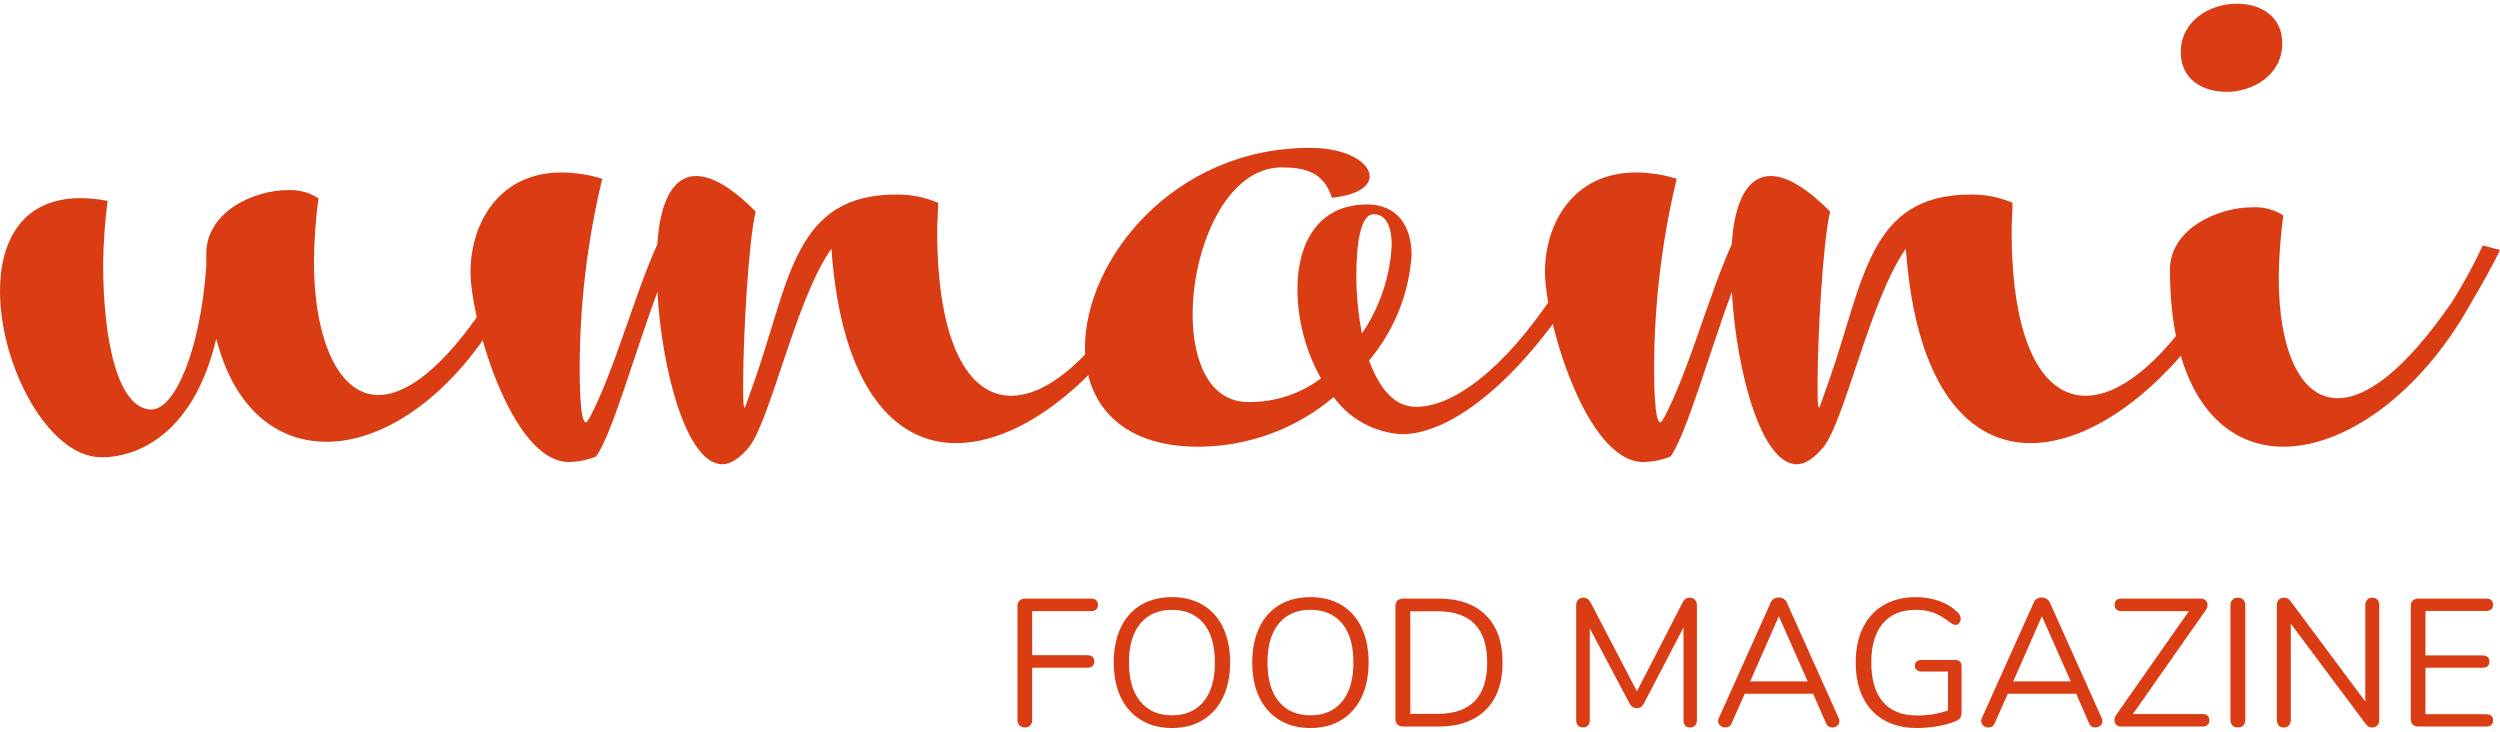
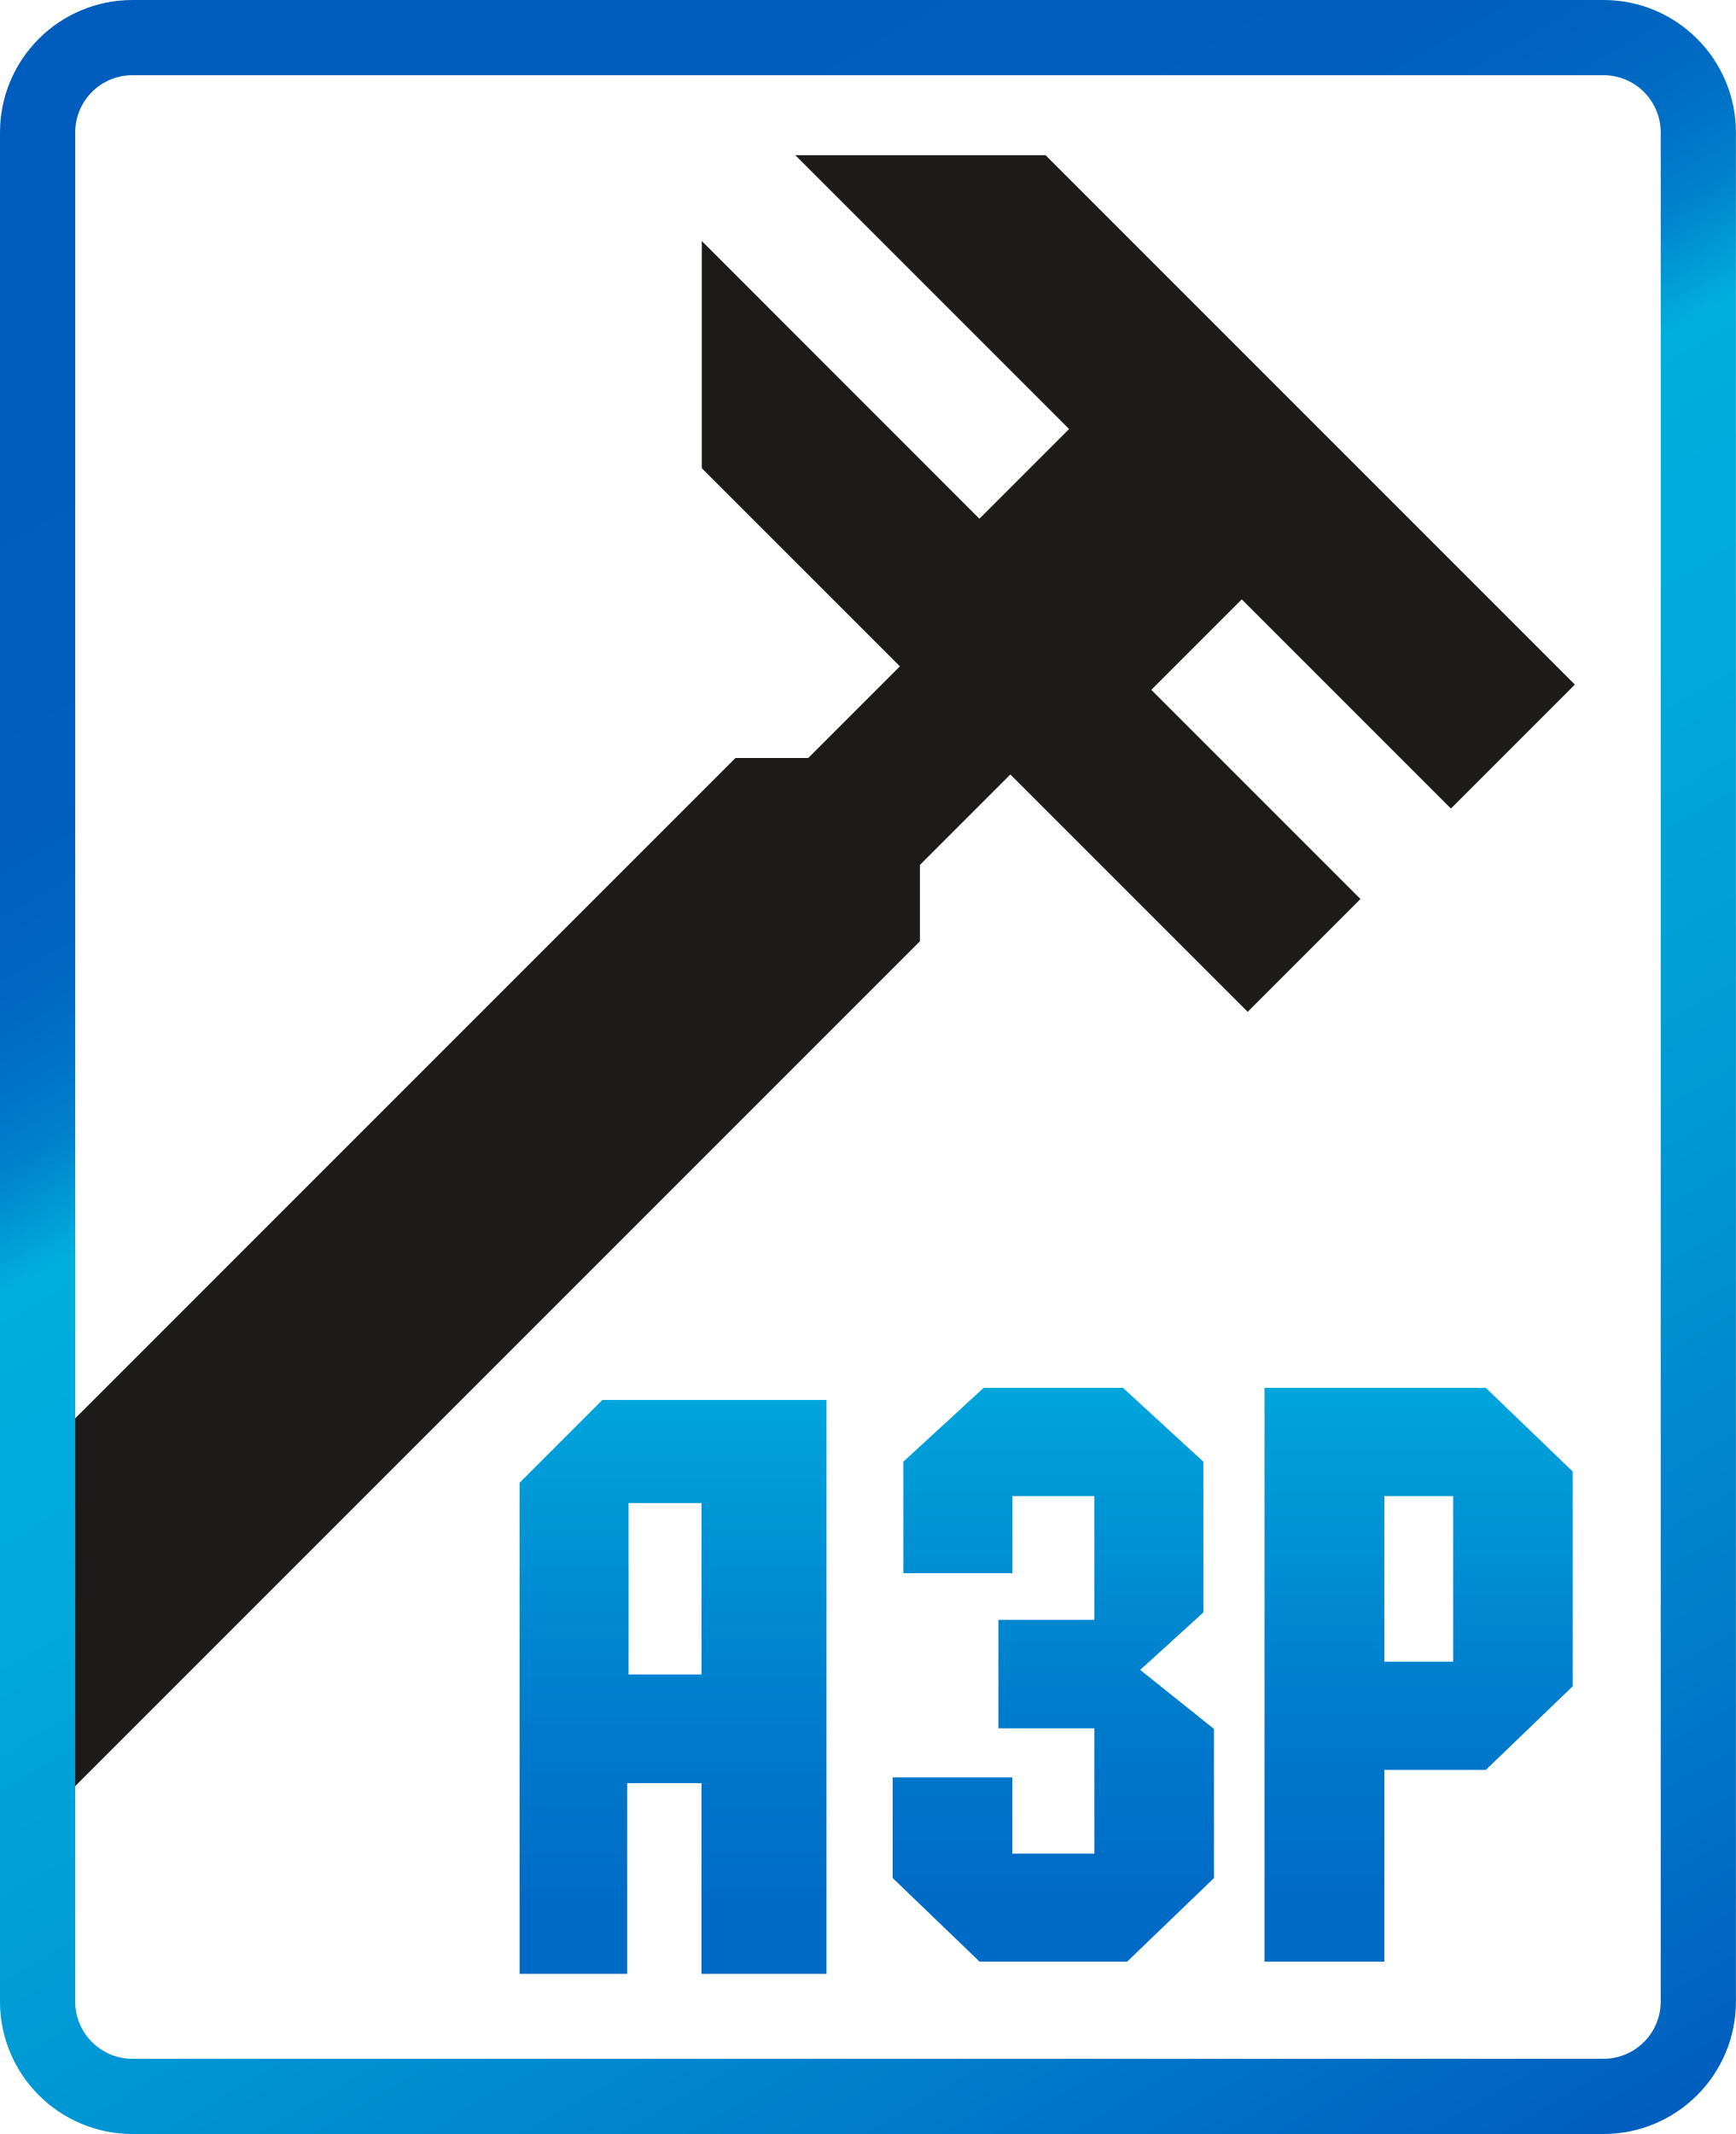
- <svg xmlns="http://www.w3.org/2000/svg" width="205px" height="60px" viewBox="0 0 711 206" version="1.1">
-   <g id="Styleguide" stroke="none" stroke-width="1" fill="none" fill-rule="evenodd">
-     <g id="Design-Styleguide:-v1" transform="translate(-88, -8204)" fill="#da3c13">
-       <g id="azr-logo" transform="translate(88, 8204)">
-         <path d="M143.425,85.908 C129.642,110.826 109.765,124.601 92.9,124.601 C78.728,124.601 66.61,115.261 61.508,95.248 C55.627,120.49 40.852,129 28.841,129 C13.783,129 0,103.037 0,81.761 C0,67.338 6.378,55.293 22.959,55.293 C25.528,55.325 28.09,55.591 30.612,56.087 C29.829,62.065 29.403,68.086 29.337,74.117 C29.337,95.392 33.411,115.405 43.12,115.405 C49.497,115.405 56.902,99.323 58.674,74.658 L58.674,71.052 C58.674,59.368 71.925,53.022 81.881,53.022 C84.945,52.853 87.983,53.673 90.562,55.366 C89.779,61.344 89.353,67.365 89.286,73.396 C89.286,94.671 95.912,111.295 107.639,111.295 C115.541,111.295 125.993,103.758 138.252,85.331 C141.492,80.072 144.392,74.604 146.932,68.96 L151.787,70.258 C149.554,75.09 146.649,80.463 143.425,85.908 Z" id="Shape" fill-rule="nonzero" />
-         <path d="M205.435,131 C195.417,131 188.251,104.799 186.968,81.95 C180.551,99.321 173.884,122.963 169.499,128.802 C167.045,129.782 164.436,130.307 161.798,130.351 C145.363,130.351 133.812,89.626 133.812,76.291 C133.812,62.957 141.512,48 159.73,48 C163.648,48.022 167.54,48.629 171.281,49.802 C167.067,67.3 164.913,85.24 164.864,103.249 C164.864,106.637 164.864,119.071 166.647,119.071 C166.896,119.071 167.146,118.566 167.681,117.773 C174.811,104.294 180.515,82.49 186.932,68.471 C187.717,56.001 191.567,49.009 197.984,49.009 C202.334,49.009 208.002,52.109 214.919,59.136 C212.851,67.426 211.354,94.96 211.354,107.934 C211.354,112.331 211.354,114.926 211.853,114.926 L214.42,107.718 C224.687,78.67 225.721,54.271 254.991,54.271 C259.04,54.246 263.053,55.043 266.791,56.614 C266.791,59.461 266.542,62.056 266.542,64.65 C266.542,96.294 275.277,111.502 287.576,111.502 C297.06,111.502 308.361,102.673 319.912,85.554 C323.173,80.298 326.091,74.832 328.647,69.191 L333.531,70.489 C331.104,75.973 328.267,81.262 325.046,86.31 C309.894,109.664 289.394,124.981 271.89,124.981 C254.385,124.981 239.269,109.16 236.452,69.696 C226.434,83.716 219.268,117.954 213.1,126.026 C210.32,129.342 207.753,131 205.435,131 Z" id="Shape" fill-rule="nonzero" />
-         <path d="M375.678,106.555 C371.333,98.782 369.031,90.064 368.981,81.193 C368.981,68.018 374.926,57.098 388.821,57.098 C397.344,57.098 401.462,63.192 401.462,71.541 C400.714,82.522 396.48,92.995 389.358,101.483 C392.187,109.092 396.306,114.657 402.752,114.657 C413.495,114.657 427.82,103.737 441.679,82.954 C444.954,77.817 447.885,72.474 450.453,66.961 L455.36,68.23 C452.921,73.589 450.072,78.759 446.836,83.694 C430.864,107.788 412.528,122.442 398.633,122.442 C390.89,121.992 383.774,118.103 379.295,111.874 C368.583,120.945 354.931,125.954 340.797,126 C318.379,126 308.566,113.319 308.566,97.819 C308.566,72.95 333.634,41 372.526,41 C383.27,41 389.537,45.298 389.537,49.102 C389.537,51.885 386.171,54.421 378.793,55.196 C376.466,47.587 370.557,46.566 364.469,46.566 C348.747,46.566 339.185,69.392 339.185,88.414 C339.185,101.87 344.092,113.283 354.907,113.283 C362.405,113.415 369.727,111.044 375.678,106.555 L375.678,106.555 Z M387.281,93.874 C392.375,86.413 395.321,77.733 395.804,68.758 C395.804,63.439 394.264,59.881 390.647,59.881 C387.03,59.881 385.741,67.736 385.741,77.494 C385.757,82.992 386.297,88.475 387.352,93.874 L387.281,93.874 Z" id="Shape" fill-rule="nonzero" />
-         <path d="M511.006,131 C500.988,131 493.822,104.799 492.538,81.95 C486.121,99.321 479.454,122.963 475.069,128.802 C472.615,129.782 470.007,130.307 467.368,130.351 C450.933,130.351 439.382,89.626 439.382,76.291 C439.382,62.957 447.083,48 465.301,48 C469.218,48.022 473.11,48.629 476.852,49.802 C472.637,67.3 470.483,85.24 470.434,103.249 C470.434,106.637 470.434,119.071 472.217,119.071 C472.467,119.071 472.716,118.566 473.251,117.773 C480.381,104.294 486.085,82.49 492.503,68.471 C493.287,56.001 497.137,49.009 503.555,49.009 C507.904,49.009 513.573,52.109 520.489,59.136 C518.421,67.426 516.924,94.96 516.924,107.934 C516.924,112.331 516.924,114.926 517.423,114.926 L519.99,107.718 C530.257,78.67 531.291,54.271 560.561,54.271 C564.61,54.246 568.623,55.043 572.362,56.614 C572.362,59.461 572.112,62.056 572.112,64.65 C572.112,96.294 580.847,111.502 593.146,111.502 C602.63,111.502 613.931,102.673 625.482,85.554 C628.743,80.298 631.661,74.832 634.217,69.191 L639.101,70.489 C636.674,75.973 633.837,81.262 630.616,86.31 C615.464,109.664 594.965,124.981 577.46,124.981 C559.955,124.981 544.839,109.16 542.022,69.696 C532.004,83.716 524.838,117.954 518.671,126.026 C515.89,129.342 513.323,131 511.006,131 Z" id="Shape" fill-rule="nonzero" />
-         <path d="M702.476,85.62 C688.151,111.168 666.877,126 649.364,126 C631.851,126 617.132,110.671 617.132,75.65 C617.132,64.153 630.526,57.908 640.59,57.908 C643.687,57.742 646.758,58.549 649.364,60.215 C648.573,66.097 648.142,72.022 648.075,77.956 C648.075,98.146 654.02,112.197 664.836,112.197 C673.073,112.197 683.925,104.284 697.319,84.875 C700.594,79.7 703.525,74.319 706.094,68.766 L711,70.043 C708.672,74.975 705.592,80.262 702.476,85.62 Z M633.105,25.051 C626.408,25.051 620.212,21.503 620.212,13.803 C620.212,4.861 628.449,0 636.185,0 C642.882,0 649.078,3.548 649.078,11.248 C649.114,20.225 640.841,25.086 633.105,25.086 L633.105,25.051 Z" id="Shape" fill-rule="nonzero" />
-         <path d="M289.938,205.251 C289.56,204.856 289.371,204.331 289.371,203.677 L289.371,171.254 C289.371,170.635 289.568,170.136 289.964,169.757 C290.359,169.378 290.883,169.189 291.536,169.189 L310.302,169.189 C310.921,169.189 311.402,169.344 311.746,169.654 C312.09,169.963 312.261,170.411 312.261,170.996 C312.261,171.547 312.09,171.977 311.746,172.287 C311.402,172.596 310.921,172.751 310.302,172.751 L293.547,172.751 L293.547,185.297 L309.271,185.297 C309.89,185.297 310.371,185.452 310.715,185.762 C311.058,186.071 311.23,186.519 311.23,187.104 C311.23,187.655 311.058,188.085 310.715,188.395 C310.371,188.705 309.89,188.859 309.271,188.859 L293.547,188.859 L293.547,203.677 C293.547,204.331 293.366,204.856 293.005,205.251 C292.644,205.647 292.138,205.845 291.484,205.845 C290.831,205.845 290.316,205.647 289.938,205.251 Z M324.506,203.728 C322.014,202.214 320.098,200.063 318.757,197.275 C317.417,194.487 316.747,191.2 316.747,187.414 C316.747,183.593 317.408,180.281 318.732,177.475 C320.055,174.67 321.963,172.519 324.454,171.022 C326.946,169.525 329.894,168.776 333.296,168.776 C336.699,168.776 339.646,169.525 342.138,171.022 C344.63,172.519 346.537,174.67 347.861,177.475 C349.184,180.281 349.846,183.576 349.846,187.362 C349.846,191.148 349.175,194.444 347.835,197.249 C346.494,200.054 344.578,202.214 342.086,203.728 C339.595,205.243 336.665,206 333.296,206 C329.928,206 326.998,205.243 324.506,203.728 Z M342.293,198.488 C344.441,195.889 345.515,192.181 345.515,187.362 C345.515,182.544 344.449,178.844 342.318,176.262 C340.188,173.681 337.18,172.39 333.296,172.39 C329.447,172.39 326.448,173.689 324.3,176.288 C322.152,178.887 321.078,182.578 321.078,187.362 C321.078,192.146 322.152,195.846 324.3,198.462 C326.448,201.078 329.447,202.386 333.296,202.386 C337.146,202.386 340.145,201.087 342.293,198.488 Z M363.895,203.728 C361.403,202.214 359.487,200.063 358.146,197.275 C356.806,194.487 356.135,191.2 356.135,187.414 C356.135,183.593 356.797,180.281 358.12,177.475 C359.444,174.67 361.351,172.519 363.843,171.022 C366.335,169.525 369.282,168.776 372.685,168.776 C376.088,168.776 379.035,169.525 381.527,171.022 C384.019,172.519 385.926,174.67 387.249,177.475 C388.573,180.281 389.234,183.576 389.234,187.362 C389.234,191.148 388.564,194.444 387.224,197.249 C385.883,200.054 383.967,202.214 381.475,203.728 C378.983,205.243 376.053,206 372.685,206 C369.317,206 366.386,205.243 363.895,203.728 Z M381.681,198.488 C383.829,195.889 384.904,192.181 384.904,187.362 C384.904,182.544 383.838,178.844 381.707,176.262 C379.576,173.681 376.569,172.39 372.685,172.39 C368.835,172.39 365.837,173.689 363.688,176.288 C361.54,178.887 360.466,182.578 360.466,187.362 C360.466,192.146 361.54,195.846 363.688,198.462 C365.837,201.078 368.835,202.386 372.685,202.386 C376.534,202.386 379.533,201.087 381.681,198.488 Z M397.457,205.019 C397.062,204.64 396.865,204.141 396.865,203.522 L396.865,171.254 C396.865,170.635 397.062,170.136 397.457,169.757 C397.853,169.378 398.377,169.189 399.03,169.189 L409.083,169.189 C414.892,169.189 419.386,170.764 422.565,173.913 C425.744,177.062 427.334,181.545 427.334,187.362 C427.334,193.179 425.736,197.671 422.539,200.837 C419.343,204.004 414.857,205.587 409.083,205.587 L399.03,205.587 C398.377,205.587 397.853,205.398 397.457,205.019 Z M408.825,201.973 C418.243,201.973 422.952,197.103 422.952,187.362 C422.952,177.656 418.243,172.803 408.825,172.803 L401.092,172.803 L401.092,201.973 L408.825,201.973 Z M482.06,169.525 C482.421,169.92 482.602,170.445 482.602,171.099 L482.602,203.78 C482.602,204.4 482.43,204.899 482.086,205.277 C481.743,205.656 481.261,205.845 480.643,205.845 C480.024,205.845 479.56,205.656 479.251,205.277 C478.941,204.899 478.787,204.4 478.787,203.78 L478.787,177.398 L467.599,198.875 C467.118,199.873 466.413,200.373 465.485,200.373 C464.592,200.373 463.887,199.873 463.371,198.875 L452.132,177.656 L452.132,203.78 C452.132,204.4 451.969,204.899 451.643,205.277 C451.316,205.656 450.843,205.845 450.225,205.845 C449.606,205.845 449.125,205.656 448.781,205.277 C448.437,204.899 448.266,204.4 448.266,203.78 L448.266,171.099 C448.266,170.445 448.455,169.92 448.833,169.525 C449.211,169.129 449.726,168.931 450.379,168.931 C451.239,168.931 451.926,169.43 452.442,170.428 L465.537,195.571 L478.477,170.428 C478.752,169.877 479.053,169.49 479.38,169.266 C479.706,169.043 480.093,168.931 480.54,168.931 C481.193,168.931 481.7,169.129 482.06,169.525 Z M523.125,204.038 C523.125,204.554 522.927,204.985 522.532,205.329 C522.136,205.673 521.664,205.845 521.114,205.845 C520.255,205.845 519.653,205.432 519.309,204.606 L515.649,196.242 L496.212,196.242 L492.5,204.606 C492.157,205.432 491.555,205.845 490.696,205.845 C490.146,205.845 489.665,205.664 489.252,205.303 C488.84,204.942 488.634,204.503 488.634,203.986 C488.634,203.711 488.703,203.436 488.84,203.16 L503.585,170.325 C503.791,169.843 504.101,169.482 504.513,169.241 C504.925,169 505.372,168.879 505.853,168.879 C506.369,168.879 506.833,169.008 507.245,169.266 C507.658,169.525 507.967,169.877 508.173,170.325 L522.918,203.16 C523.056,203.436 523.125,203.728 523.125,204.038 Z M497.759,192.732 L514.102,192.732 L505.905,174.197 L497.759,192.732 Z M557.383,187.104 C557.71,187.414 557.873,187.844 557.873,188.395 L557.873,201.25 C557.873,202.076 557.744,202.696 557.487,203.109 C557.229,203.522 556.756,203.849 556.069,204.09 C554.694,204.675 553.027,205.14 551.068,205.484 C549.109,205.828 547.15,206 545.19,206 C541.582,206 538.471,205.26 535.859,203.78 C533.247,202.3 531.245,200.166 529.853,197.378 C528.461,194.59 527.765,191.252 527.765,187.362 C527.765,183.542 528.452,180.237 529.827,177.45 C531.202,174.662 533.178,172.519 535.756,171.022 C538.334,169.525 541.358,168.776 544.83,168.776 C547.236,168.776 549.47,169.146 551.532,169.886 C553.594,170.626 555.33,171.684 556.739,173.061 C557.323,173.646 557.615,174.249 557.615,174.868 C557.615,175.35 557.478,175.772 557.203,176.133 C556.928,176.494 556.584,176.675 556.172,176.675 C555.759,176.675 555.278,176.469 554.728,176.056 C552.941,174.679 551.326,173.724 549.882,173.19 C548.438,172.657 546.772,172.39 544.881,172.39 C540.791,172.39 537.655,173.681 535.472,176.262 C533.29,178.844 532.198,182.544 532.198,187.362 C532.198,192.284 533.307,196.027 535.524,198.591 C537.741,201.156 540.997,202.438 545.294,202.438 C548.49,202.438 551.394,201.956 554.007,200.992 L554.007,189.944 L546.479,189.944 C545.895,189.944 545.431,189.789 545.087,189.479 C544.744,189.169 544.572,188.773 544.572,188.291 C544.572,187.775 544.744,187.371 545.087,187.078 C545.431,186.786 545.895,186.639 546.479,186.639 L556.12,186.639 C556.636,186.639 557.057,186.794 557.383,187.104 Z M597.932,204.038 C597.932,204.554 597.734,204.985 597.339,205.329 C596.944,205.673 596.471,205.845 595.921,205.845 C595.062,205.845 594.461,205.432 594.117,204.606 L590.456,196.242 L571.02,196.242 L567.308,204.606 C566.964,205.432 566.363,205.845 565.503,205.845 C564.954,205.845 564.472,205.664 564.06,205.303 C563.647,204.942 563.441,204.503 563.441,203.986 C563.441,203.711 563.51,203.436 563.647,203.16 L578.392,170.325 C578.599,169.843 578.908,169.482 579.32,169.241 C579.733,169 580.18,168.879 580.661,168.879 C581.176,168.879 581.64,169.008 582.053,169.266 C582.465,169.525 582.775,169.877 582.981,170.325 L597.726,203.16 C597.863,203.436 597.932,203.728 597.932,204.038 Z M572.567,192.732 L588.91,192.732 L580.712,174.197 L572.567,192.732 Z M627.834,202.489 C628.178,202.799 628.35,203.229 628.35,203.78 C628.35,204.365 628.178,204.813 627.834,205.122 C627.491,205.432 627.01,205.587 626.391,205.587 L603.345,205.587 C602.727,205.587 602.237,205.415 601.876,205.071 C601.515,204.726 601.335,204.296 601.335,203.78 C601.335,203.264 601.524,202.73 601.902,202.18 L622.524,172.751 L603.345,172.751 C602.727,172.751 602.246,172.596 601.902,172.287 C601.558,171.977 601.386,171.547 601.386,170.996 C601.386,170.411 601.558,169.963 601.902,169.654 C602.246,169.344 602.727,169.189 603.345,169.189 L625.824,169.189 C626.442,169.189 626.932,169.361 627.293,169.705 C627.654,170.049 627.834,170.48 627.834,170.996 C627.834,171.478 627.645,171.994 627.267,172.545 L606.593,202.025 L626.391,202.025 C627.01,202.025 627.491,202.18 627.834,202.489 Z M634.898,205.251 C634.519,204.856 634.33,204.331 634.33,203.677 L634.33,171.099 C634.33,170.445 634.519,169.92 634.898,169.525 C635.276,169.129 635.791,168.931 636.444,168.931 C637.097,168.931 637.613,169.129 637.991,169.525 C638.369,169.92 638.558,170.445 638.558,171.099 L638.558,203.677 C638.558,204.331 638.369,204.856 637.991,205.251 C637.613,205.647 637.097,205.845 636.444,205.845 C635.791,205.845 635.276,205.647 634.898,205.251 Z M676.142,169.525 C676.486,169.92 676.658,170.445 676.658,171.099 L676.658,203.677 C676.658,204.331 676.477,204.856 676.116,205.251 C675.756,205.647 675.249,205.845 674.596,205.845 C673.942,205.845 673.375,205.553 672.894,204.967 L651.499,176.314 L651.499,203.677 C651.499,204.331 651.318,204.856 650.957,205.251 C650.596,205.647 650.107,205.845 649.488,205.845 C648.869,205.845 648.388,205.647 648.044,205.251 C647.701,204.856 647.529,204.331 647.529,203.677 L647.529,171.099 C647.529,170.445 647.709,169.92 648.07,169.525 C648.431,169.129 648.938,168.931 649.591,168.931 C650.278,168.931 650.863,169.223 651.344,169.809 L672.688,198.462 L672.688,171.099 C672.688,170.445 672.868,169.92 673.229,169.525 C673.59,169.129 674.08,168.931 674.699,168.931 C675.317,168.931 675.798,169.129 676.142,169.525 Z M686.221,205.019 C685.826,204.64 685.628,204.141 685.628,203.522 L685.628,171.254 C685.628,170.635 685.826,170.136 686.221,169.757 C686.617,169.378 687.141,169.189 687.794,169.189 L707.076,169.189 C707.694,169.189 708.175,169.344 708.519,169.654 C708.863,169.963 709.035,170.394 709.035,170.944 C709.035,171.495 708.863,171.925 708.519,172.235 C708.175,172.545 707.694,172.7 707.076,172.7 L689.804,172.7 L689.804,185.349 L706.045,185.349 C706.663,185.349 707.144,185.504 707.488,185.813 C707.832,186.123 708.004,186.553 708.004,187.104 C708.004,187.655 707.832,188.085 707.488,188.395 C707.144,188.705 706.663,188.859 706.045,188.859 L689.804,188.859 L689.804,202.076 L707.076,202.076 C707.694,202.076 708.175,202.223 708.519,202.515 C708.863,202.808 709.035,203.246 709.035,203.832 C709.035,204.382 708.863,204.813 708.519,205.122 C708.175,205.432 707.694,205.587 707.076,205.587 L687.794,205.587 C687.141,205.587 686.617,205.398 686.221,205.019 Z" id="FOOD-MAGAZINE-Copy" fill-rule="evenodd" />
-       </g>
+ <svg xmlns="http://www.w3.org/2000/svg" xmlns:xlink="http://www.w3.org/1999/xlink" viewBox="0 0 185.59 228.12">
+   <defs>
+     <style>.cls-1{fill:url(#Градієнт_без_назви_48);}.cls-2{fill:url(#Градієнт_без_назви_48-2);}.cls-3{fill:#1d1a1a;}.cls-4{fill:none;stroke-miterlimit:10;stroke-width:8.04px;stroke:url(#Градієнт_без_назви_37);}.cls-5{fill:url(#Градієнт_без_назви_48-3);}</style>
+     <linearGradient id="Градієнт_без_назви_48" x1="112.61" y1="209.7" x2="112.61" y2="148.36" gradientUnits="userSpaceOnUse">
+       <stop offset="0.12" stop-color="#006bc6" />
+       <stop offset="0.4" stop-color="#0079cb" />
+       <stop offset="0.91" stop-color="#009ed9" />
+       <stop offset="1" stop-color="#00a5dc" />
+     </linearGradient>
+     <linearGradient id="Градієнт_без_назви_48-2" x1="151.66" y1="209.7" x2="151.66" y2="148.36" xlink:href="#Градієнт_без_назви_48" />
+     <linearGradient id="Градієнт_без_назви_37" x1="22.8" y1="-7.18" x2="162.79" y2="235.3" gradientUnits="userSpaceOnUse">
+       <stop offset="0.13" stop-color="#005dbe" />
+       <stop offset="0.26" stop-color="#005fbf" />
+       <stop offset="0.31" stop-color="#0066c1" />
+       <stop offset="0.34" stop-color="#0071c6" />
+       <stop offset="0.37" stop-color="#0082cd" />
+       <stop offset="0.39" stop-color="#0098d5" />
+       <stop offset="0.41" stop-color="#00afde" />
+       <stop offset="0.52" stop-color="#00a9dc" />
+       <stop offset="0.67" stop-color="#0099d5" />
+       <stop offset="0.84" stop-color="#007ecb" />
+       <stop offset="1" stop-color="#005dbe" />
+     </linearGradient>
+     <linearGradient id="Градієнт_без_назви_48-3" x1="71.96" y1="210.99" x2="71.96" y2="149.65" xlink:href="#Градієнт_без_назви_48" />
+   </defs>
+   <g id="Слой_2" data-name="Слой 2">
+     <g id="Шар_1" data-name="Шар 1">
+       <path class="cls-1" d="M117,173.16V159.93h-8.76v8.24H96.58V156.25l8.58-7.89h14.9l8.59,7.89v16.12l-6.75,6.14,7.89,6.31v15.94l-9.29,8.94H104.73l-9.29-8.94V190h12.79v8.15H117v-13.4H106.74V173.16Z" />
+       <path class="cls-2" d="M168.14,180.26l-9.29,8.94H148v20.5H135.19V148.36h23.66l9.29,8.94ZM148,159.93v17.7h7.36v-17.7Z" />
+       <polygon class="cls-3" points="6.03 153.63 78.63 81.03 86.41 81.03 96.21 71.23 75.03 50.05 75.03 25.76 104.71 55.45 114.3 45.86 85.03 16.59 111.78 16.59 168.37 73.18 155.12 86.43 132.76 64.07 123.09 73.74 145.45 96.1 133.39 108.16 108.02 82.79 98.35 92.46 98.35 100.62 6.34 192.63 6.03 153.63" />
+       <rect class="cls-4" x="4.02" y="4.02" width="177.55" height="220.08" rx="10.14" />
+       <path class="cls-5" d="M64.4,149.65l-8.85,8.85V211h11.5V190.61H75V211H88.36V149.65ZM75,179H67.2V160.67H75Z" />
    </g>
  </g>
</svg>
